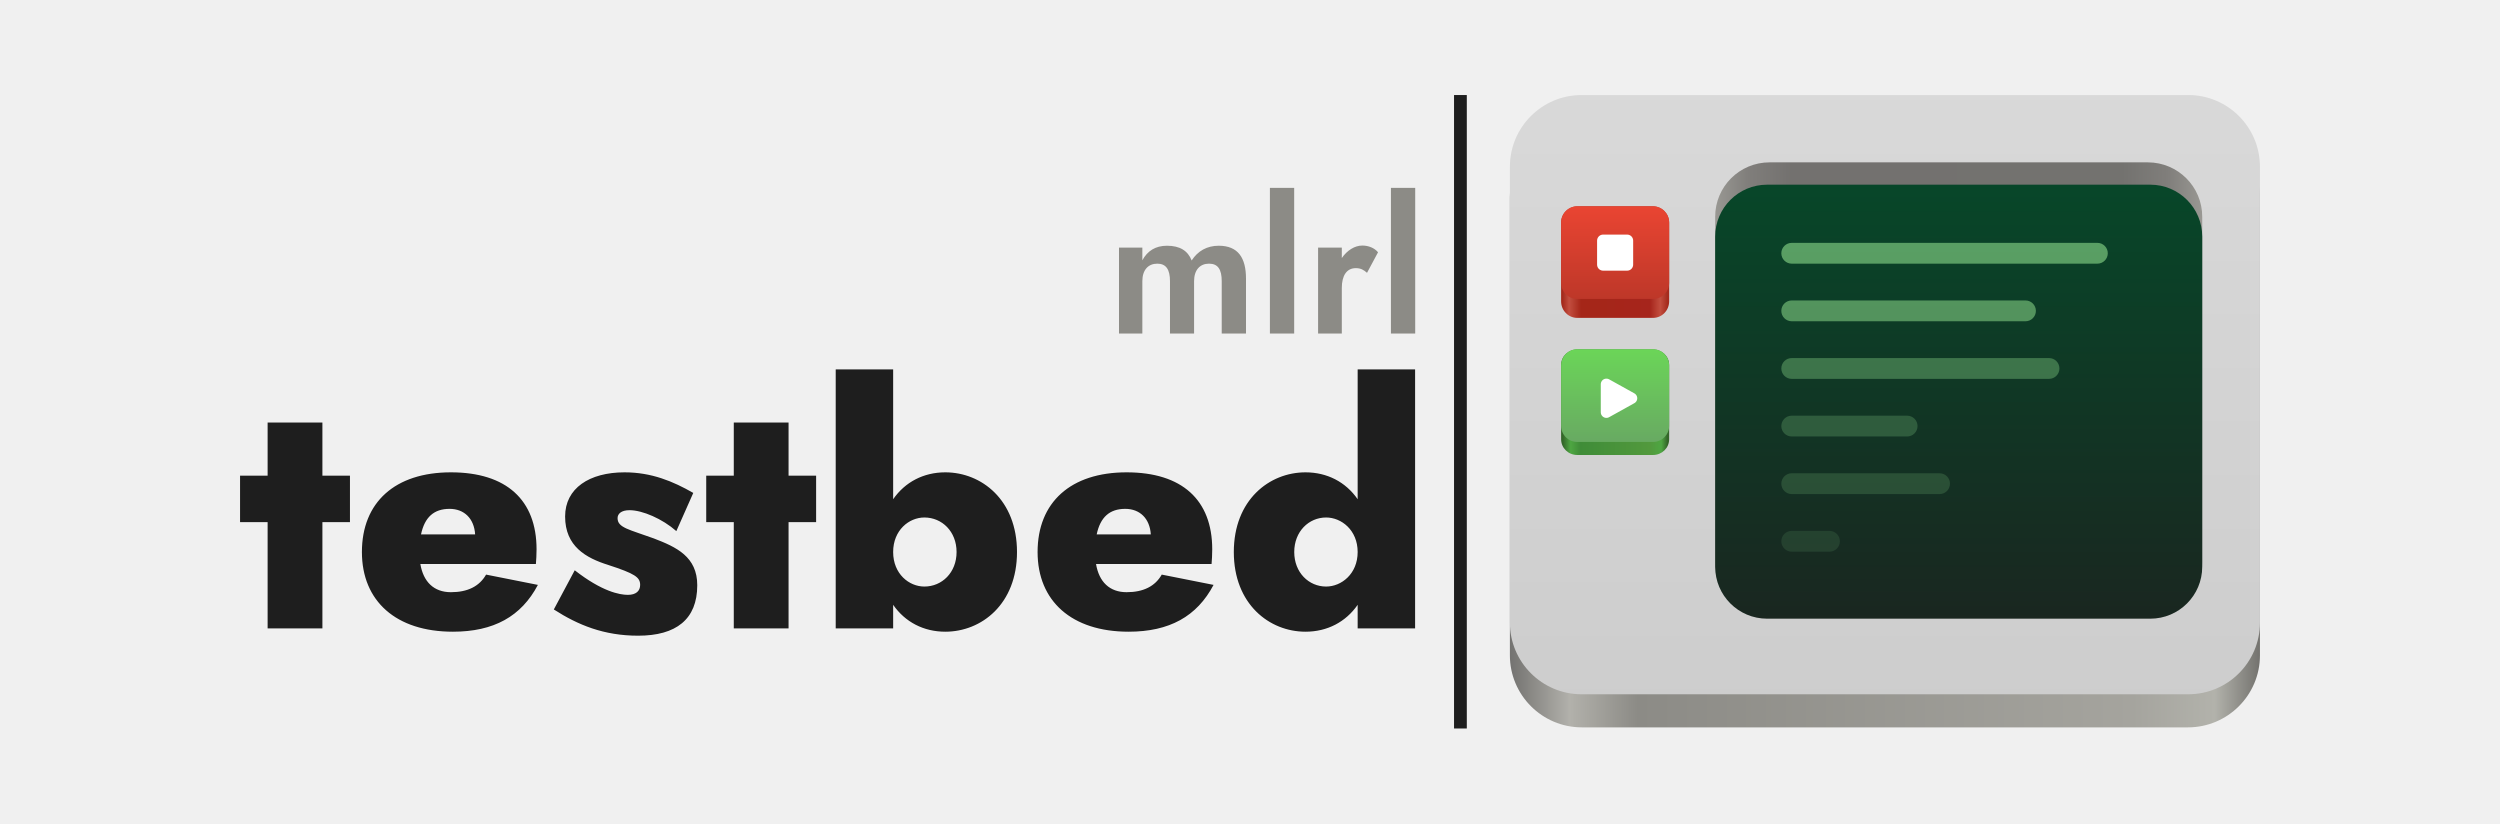
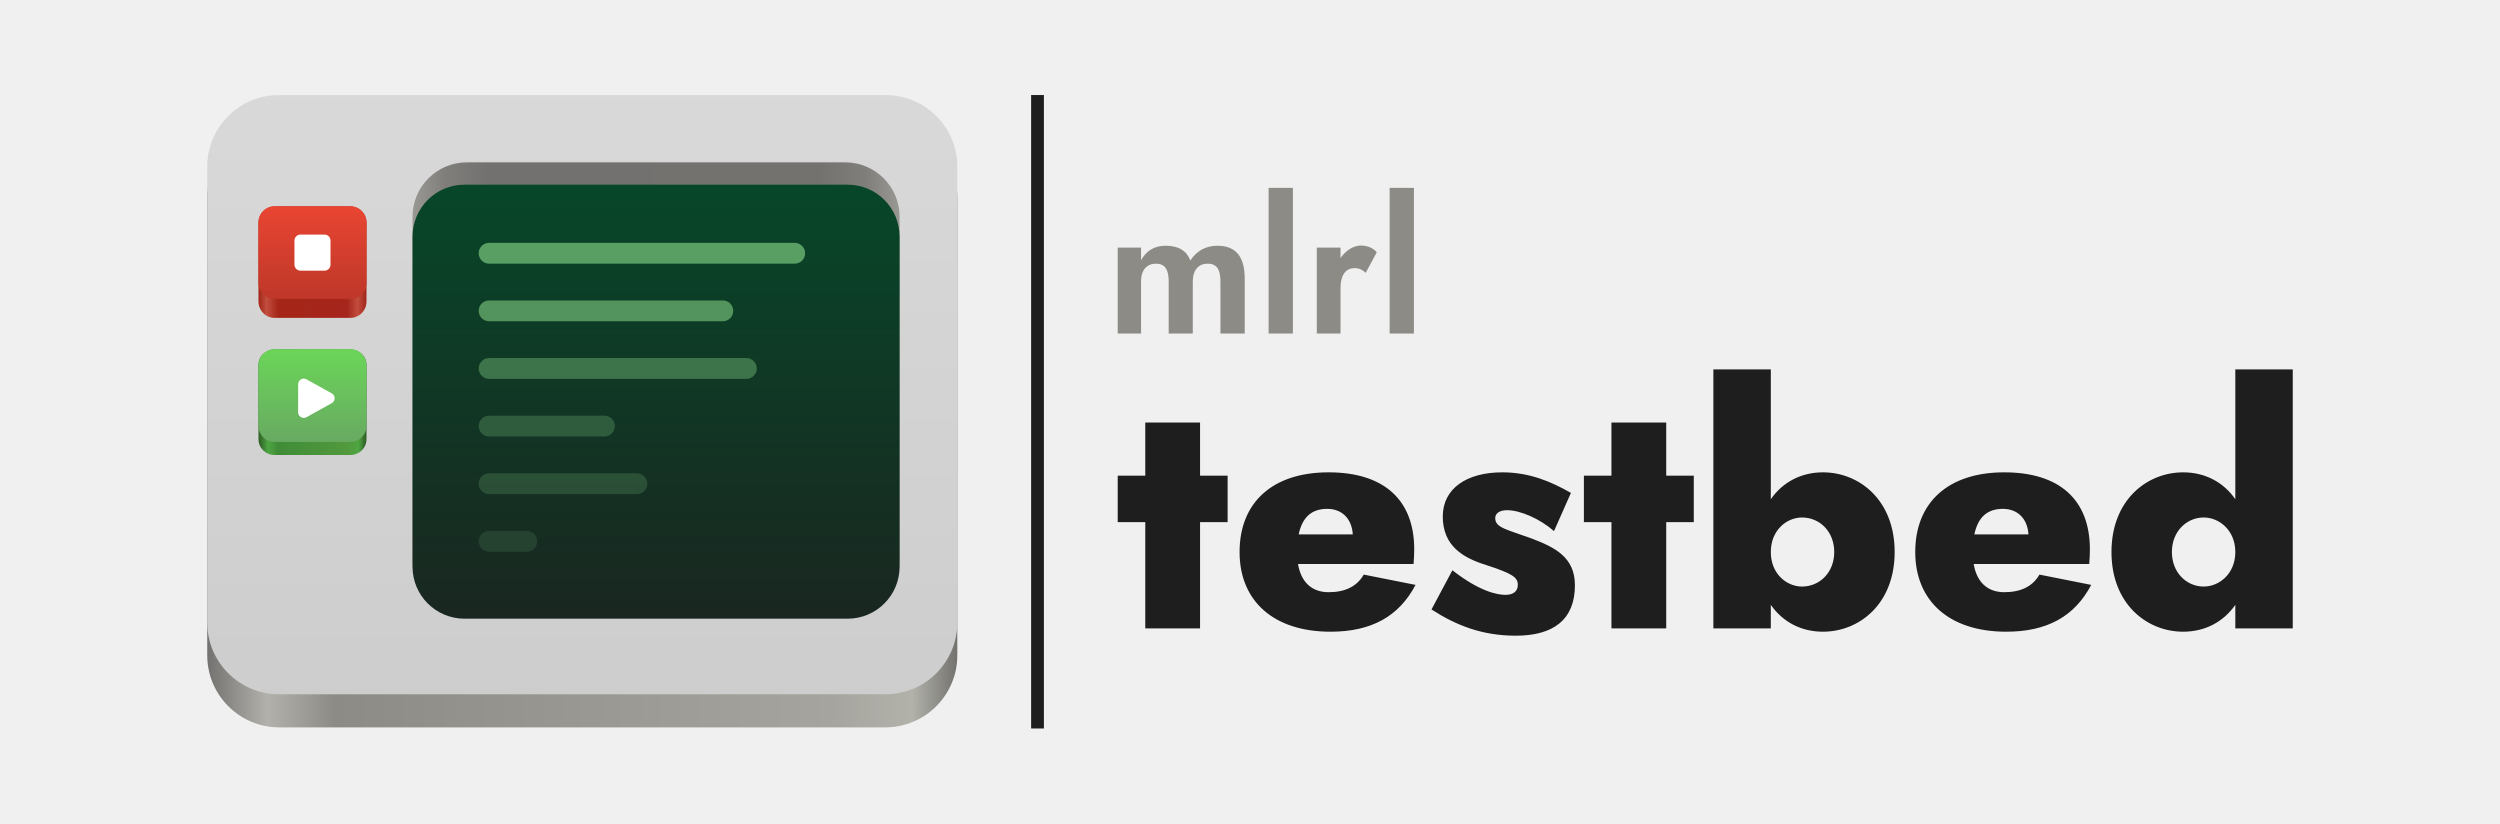
<svg xmlns="http://www.w3.org/2000/svg" xmlns:xlink="http://www.w3.org/1999/xlink" width="340mm" height="112mm" viewBox="0 0 340 112" version="1.1" id="svg1">
  <defs id="defs1">
    <linearGradient id="linearGradient22">
      <stop style="stop-color:#999893;stop-opacity:1;" offset="0" id="stop23" />
      <stop style="stop-color:#807e7b;stop-opacity:1;" offset="0.068" id="stop25" />
      <stop style="stop-color:#73716f;stop-opacity:1;" offset="0.156" id="stop26" />
      <stop style="stop-color:#73726f;stop-opacity:1;" offset="0.836" id="stop27" />
      <stop style="stop-color:#807e7b;stop-opacity:1;" offset="0.929" id="stop28" />
      <stop style="stop-color:#999893;stop-opacity:1;" offset="1" id="stop24" />
    </linearGradient>
    <linearGradient id="linearGradient17">
      <stop style="stop-color:#737270;stop-opacity:1;" offset="0" id="stop17" />
      <stop style="stop-color:#b2b1ab;stop-opacity:1;" offset="0.08" id="stop19" />
      <stop style="stop-color:#8c8b86;stop-opacity:1;" offset="0.17" id="stop20" />
      <stop style="stop-color:#a5a49e;stop-opacity:1;" offset="0.83" id="stop22" />
      <stop style="stop-color:#b2b2ab;stop-opacity:1;" offset="0.94" id="stop21" />
      <stop style="stop-color:#73726e;stop-opacity:1;" offset="1" id="stop18" />
    </linearGradient>
    <linearGradient id="linearGradient15">
      <stop style="stop-color:#cccccc;stop-opacity:1;" offset="0" id="stop15" />
      <stop style="stop-color:#dadada;stop-opacity:1;" offset="1" id="stop16" />
    </linearGradient>
    <linearGradient id="linearGradient12">
      <stop style="stop-color:#ed4633;stop-opacity:1;" offset="0" id="stop12" />
      <stop style="stop-color:#ba3628;stop-opacity:1;" offset="1" id="stop13" />
    </linearGradient>
    <linearGradient id="linearGradient10">
      <stop style="stop-color:#6bd957;stop-opacity:1;" offset="0" id="stop10" />
      <stop style="stop-color:#68a663;stop-opacity:1;" offset="1" id="stop11" />
    </linearGradient>
    <rect x="78.498" y="83.731" width="644.991" height="324.458" id="rect1" />
    <rect x="78.498" y="83.731" width="644.991" height="324.458" id="rect1-7" />
    <linearGradient id="linearGradient4386">
      <stop style="stop-color:#074729;stop-opacity:1;" offset="0" id="stop4384" />
      <stop style="stop-color:#1a2620;stop-opacity:1;" offset="1" id="stop4382" />
    </linearGradient>
    <linearGradient xlink:href="#linearGradient4386" id="linearGradient2" x1="222.515" y1="5.79" x2="222.515" y2="35.305" gradientUnits="userSpaceOnUse" spreadMethod="pad" gradientTransform="matrix(0.9005824,0,0,0.8311416,22.06003,3.075039)" />
-     <rect x="78.498" y="83.731" width="644.991" height="324.458" id="rect1-7-2" />
    <linearGradient xlink:href="#linearGradient16463" id="linearGradient19123" gradientUnits="userSpaceOnUse" gradientTransform="matrix(1,0,0,1.032471,-1.3125e-7,-48.05272)" x1="16.397" y1="273.613" x2="43.603" y2="273.613" />
    <linearGradient id="linearGradient16463">
      <stop style="stop-color:#a52b1d;stop-opacity:1;" offset="0" id="stop16451" />
      <stop style="stop-color:#c24e3f;stop-opacity:1;" offset="0.062" id="stop16453" />
      <stop style="stop-color:#a52618;stop-opacity:1;" offset="0.175" id="stop16455" />
      <stop style="stop-color:#a6251c;stop-opacity:1;" offset="0.831" id="stop16457" />
      <stop style="stop-color:#c24d3e;stop-opacity:1;" offset="0.929" id="stop16459" />
      <stop style="stop-color:#a52b1d;stop-opacity:1;" offset="1" id="stop16461" />
    </linearGradient>
    <linearGradient xlink:href="#linearGradient21724" id="linearGradient8269" gradientUnits="userSpaceOnUse" x1="50.447" y1="239.715" x2="77.553" y2="239.715" gradientTransform="matrix(0.2645833,0,0,0.2587297,183.1176,-5.78141)" />
    <linearGradient id="linearGradient21724">
      <stop style="stop-color:#336629;stop-opacity:1;" offset="0" id="stop21712" />
      <stop style="stop-color:#4ea642;stop-opacity:1;" offset="0.075" id="stop21714" />
      <stop style="stop-color:#3f8c38;stop-opacity:1;" offset="0.17" id="stop21716" />
      <stop style="stop-color:#52993d;stop-opacity:1;" offset="0.83" id="stop21718" />
      <stop style="stop-color:#4ea642;stop-opacity:1;" offset="0.941" id="stop21720" />
      <stop style="stop-color:#346629;stop-opacity:1;" offset="1" id="stop21722" />
    </linearGradient>
    <linearGradient xlink:href="#linearGradient10" id="linearGradient11" x1="200.051" y1="49.058" x2="200.051" y2="56.466" gradientUnits="userSpaceOnUse" />
    <linearGradient xlink:href="#linearGradient12" id="linearGradient13" x1="30" y1="206" x2="30" y2="234" gradientUnits="userSpaceOnUse" />
    <linearGradient xlink:href="#linearGradient15" id="linearGradient16" x1="218.426" y1="40.024" x2="218.426" y2="-0.484" gradientUnits="userSpaceOnUse" gradientTransform="matrix(1.010484,0,0,1.010484,-2.289924,-0.2072639)" />
    <linearGradient xlink:href="#linearGradient17" id="linearGradient18" x1="198.172" y1="21.085" x2="238.468" y2="21.085" gradientUnits="userSpaceOnUse" gradientTransform="matrix(1.015804,0,0,1.026076,-3.344157,-0.1323732)" />
    <linearGradient xlink:href="#linearGradient22" id="linearGradient24" x1="209.163" y1="19.483" x2="235.743" y2="19.483" gradientUnits="userSpaceOnUse" />
  </defs>
  <g id="layer1">
-     <g id="g28" transform="translate(23.95035,-17.47863)">
-       <g id="g16" transform="translate(0,1.372041)">
-         <path style="font-weight:600;font-size:96px;line-height:1.05;font-family:'Jost*';-inkscape-font-specification:'Jost* Semi-Bold';text-align:center;white-space:pre;fill:#8c8b86;stroke-width:4.63" d="m 390.145,128.993 c 0,-10.752 -4.128,-16.896 -14.016,-16.896 -6.048,0 -10.752,2.688 -13.92,7.584 -1.92,-4.992 -6.048,-7.584 -12.672,-7.584 -5.952,0 -10.08,2.688 -12.672,7.488 v -6.528 h -12 v 44.16 h 12 v -26.88 c 0,-5.856 3.072,-9.024 7.68,-9.024 4.512,0 6.528,2.976 6.528,9.024 v 26.88 h 12.384 v -26.88 c 0,-5.856 3.072,-9.024 7.68,-9.024 4.608,0 6.528,2.976 6.528,9.024 v 26.88 h 12.48 z m 12.288,-46.656 v 74.88 h 12.48 V 82.337 Z m 49.92,43.68 5.664,-10.56 c -1.824,-2.208 -4.896,-3.456 -8.064,-3.456 -3.936,0 -7.872,2.496 -10.56,6.432 v -5.376 h -12.192 v 44.16 h 12.192 v -23.424 c 0,-6.336 2.496,-10.176 7.2,-10.176 2.496,0 4.032,0.864 5.76,2.4 z m 12.288,-43.68 v 74.88 h 12.48 V 82.337 Z" id="text1" transform="matrix(0.2645833,0,0,0.2645833,42.27968,19.86746)" aria-label="mlrl" />
+     <g id="g5" transform="translate(-4.463555)">
+       <g id="g16" transform="translate(147.7757,-16.10659)">
+         <path style="font-weight:600;font-size:96px;line-height:1.05;font-family:'Jost*';-inkscape-font-specification:'Jost* Semi-Bold';text-align:center;white-space:pre;fill:#8c8b86;stroke-width:4.63" d="m 390.145,128.993 c 0,-10.752 -4.128,-16.896 -14.016,-16.896 -6.048,0 -10.752,2.688 -13.92,7.584 -1.92,-4.992 -6.048,-7.584 -12.672,-7.584 -5.952,0 -10.08,2.688 -12.672,7.488 v -6.528 h -12 v 44.16 h 12 v -26.88 c 0,-5.856 3.072,-9.024 7.68,-9.024 4.512,0 6.528,2.976 6.528,9.024 v 26.88 h 12.384 v -26.88 c 0,-5.856 3.072,-9.024 7.68,-9.024 4.608,0 6.528,2.976 6.528,9.024 v 26.88 h 12.48 z m 12.288,-46.656 v 74.88 h 12.48 V 82.337 Z m 49.92,43.68 5.664,-10.56 c -1.824,-2.208 -4.896,-3.456 -8.064,-3.456 -3.936,0 -7.872,2.496 -10.56,6.432 v -5.376 h -12.192 v 44.16 h 12.192 v -23.424 c 0,-6.336 2.496,-10.176 7.2,-10.176 2.496,0 4.032,0.864 5.76,2.4 z m 12.288,-43.68 v 74.88 h 12.48 V 82.337 Z" id="text1" transform="matrix(0.2645833,0,0,0.2645833,-77.25632,19.86746)" aria-label="mlrl" />
        <path style="font-weight:800;font-size:170.667px;line-height:1.05;font-family:'Jost*';-inkscape-font-specification:'Jost* Ultra-Bold';text-align:center;white-space:pre;fill:#1e1e1e;stroke-width:4.63" d="m 94.817,135.867 v 23.893 h 14.165 v 54.613 h 28.16 v -54.613 h 14.165 v -23.893 h -14.165 v -27.307 h -28.16 v 27.307 z m 109.397,80.213 c 20.992,0 35.157,-7.851 43.691,-24.064 l -26.624,-5.291 c -3.413,5.973 -9.387,9.045 -18.091,9.045 -8.704,0 -14.165,-5.291 -15.701,-14.507 h 59.392 c 0.171,-2.048 0.341,-4.779 0.341,-7.509 0,-25.429 -15.531,-39.595 -44.032,-39.595 -28.672,0 -45.739,15.36 -45.739,40.96 0,25.259 17.579,40.96 46.763,40.96 z m -1.707,-63.147 c 7.509,0 12.629,4.949 13.141,13.141 h -27.819 c 1.877,-8.875 6.656,-13.141 14.677,-13.141 z m 64.341,31.573 -10.752,20.139 c 12.459,8.021 25.771,13.483 43.349,13.483 19.456,0 30.379,-8.363 30.379,-25.941 0,-14.677 -10.752,-19.627 -22.357,-24.064 -12.629,-4.608 -18.603,-5.461 -18.603,-10.411 0,-2.219 1.877,-4.096 6.144,-4.096 6.656,0 16.896,4.437 24.064,10.752 l 8.704,-19.627 c -10.411,-5.973 -21.504,-10.581 -35.328,-10.581 -18.091,0 -30.549,8.192 -30.549,22.699 0,15.36 10.752,21.333 22.187,24.917 13.653,4.437 16.384,6.315 16.384,10.24 0,3.072 -2.048,5.12 -6.315,5.12 -4.267,0 -13.312,-1.707 -27.307,-12.629 z m 67.584,-48.64 v 23.893 h 14.165 v 54.613 h 28.16 v -54.613 h 14.165 v -23.893 h -14.165 v -27.307 h -28.16 v 27.307 z m 159.744,39.253 c 0,-26.795 -18.261,-40.96 -36.864,-40.96 -11.093,0 -20.651,4.949 -26.795,13.824 V 81.253 h -29.525 V 214.373 h 29.525 v -12.117 c 6.144,8.875 15.701,13.824 26.795,13.824 18.603,0 36.864,-14.165 36.864,-40.96 z m -31.061,0 c 0,10.581 -7.509,17.749 -16.555,17.749 -7.851,0 -16.043,-6.485 -16.043,-17.749 0,-11.264 8.192,-17.749 16.043,-17.749 9.045,0 16.555,7.168 16.555,17.749 z m 88.406,40.96 c 20.992,0 35.157,-7.851 43.691,-24.064 l -26.624,-5.291 c -3.413,5.973 -9.387,9.045 -18.091,9.045 -8.704,0 -14.165,-5.291 -15.701,-14.507 h 59.392 c 0.171,-2.048 0.341,-4.779 0.341,-7.509 0,-25.429 -15.531,-39.595 -44.032,-39.595 -28.672,0 -45.739,15.36 -45.739,40.96 0,25.259 17.579,40.96 46.763,40.96 z m -1.707,-63.147 c 7.509,0 12.629,4.949 13.141,13.141 h -27.819 c 1.877,-8.875 6.656,-13.141 14.677,-13.141 z m 55.808,22.187 c 0,26.795 18.261,40.96 36.864,40.96 11.093,0 20.651,-4.949 26.795,-13.824 v 12.117 h 29.525 V 81.253 h -29.525 v 66.731 c -6.144,-8.875 -15.701,-13.824 -26.795,-13.824 -18.603,0 -36.864,14.165 -36.864,40.96 z m 31.061,0 c 0,-10.581 7.509,-17.749 16.384,-17.749 7.851,0 16.213,6.485 16.213,17.749 0,11.264 -8.363,17.749 -16.213,17.749 -8.875,0 -16.384,-7.168 -16.384,-17.749 z" id="text1-5" transform="matrix(0.2645833,0,0,0.2645833,-16.38927,44.84767)" aria-label="testbed" />
      </g>
-       <text xml:space="preserve" style="font-style:normal;font-variant:normal;font-weight:800;font-stretch:normal;font-size:25.4px;line-height:1.05;font-family:'Jost*';-inkscape-font-specification:'Jost* Ultra-Bold';text-align:center;writing-mode:lr-tb;direction:ltr;text-anchor:middle;fill:#8f8d87;fill-opacity:1;stroke:none;stroke-width:1.225" x="187.084" y="25.112" id="text4">
-         <tspan id="tspan4" style="stroke-width:1.225" x="187.084" y="25.112" />
+       <text xml:space="preserve" style="font-style:normal;font-variant:normal;font-weight:800;font-stretch:normal;font-size:25.4px;line-height:1.05;font-family:'Jost*';-inkscape-font-specification:'Jost* Ultra-Bold';text-align:center;writing-mode:lr-tb;direction:ltr;text-anchor:middle;fill:#8f8d87;fill-opacity:1;stroke:none;stroke-width:1.225" x="211.035" y="7.633" id="text4">
+         <tspan id="tspan4" style="stroke-width:1.225" x="211.035" y="7.633" />
      </text>
-       <g id="g7">
-         <g id="g3" transform="matrix(2.492095,0,0,2.492095,-311.941,21.8832)">
-           <rect style="display:inline;fill:url(#linearGradient18);stroke:none;stroke-width:1.429;stroke-dasharray:none;stroke-opacity:1;filter:url(#filter3295)" id="rect3237-3" width="40.933" height="32.851" x="197.96" y="5.076" ry="3.932" />
-           <rect style="display:inline;fill:url(#linearGradient16);stroke:none;stroke-width:1.426;stroke-dasharray:none;stroke-opacity:1;filter:url(#filter3295)" id="rect3237" width="40.933" height="32.702" x="197.96" y="3.419" ry="3.914" />
-           <rect style="display:inline;fill:url(#linearGradient24);stroke:none;stroke-width:1;stroke-dasharray:none;stroke-opacity:1;filter:url(#filter3295)" id="rect3237-8" width="26.58" height="24.78" x="209.163" y="7.093" ry="2.966" />
-           <rect style="display:inline;fill:url(#linearGradient2);fill-opacity:1;stroke:none;stroke-width:0.978;stroke-dasharray:none;stroke-opacity:1;filter:url(#filter3295)" id="rect3237-8-8" width="26.58" height="23.685" x="209.163" y="8.311" ry="2.835" />
-         </g>
-         <rect style="fill:#a9fda0;fill-opacity:0.5;stroke:none;stroke-width:0.686" id="rect6" width="44.399" height="2.829" x="218.31" y="50.507" ry="1.414" />
-         <rect style="fill:#a9fda0;fill-opacity:0.45;stroke:none;stroke-width:0.606" id="rect6-2" width="34.62" height="2.829" x="218.31" y="58.341" ry="1.414" />
-         <rect style="fill:#a9fda0;fill-opacity:0.3;stroke:none;stroke-width:0.633" id="rect6-2-2" width="37.822" height="2.829" x="218.31" y="66.175" ry="1.414" />
-         <rect style="fill:#a9fda0;fill-opacity:0.2;stroke:none;stroke-width:0.443" id="rect6-2-2-3" width="18.524" height="2.829" x="218.31" y="74.01" ry="1.414" />
-         <rect style="fill:#a9fda0;fill-opacity:0.15;stroke:none;stroke-width:0.493" id="rect6-2-2-3-3" width="22.937" height="2.829" x="218.31" y="81.844" ry="1.414" />
-         <rect style="fill:#a9fda0;fill-opacity:0.1;stroke:none;stroke-width:0.291" id="rect6-2-2-3-3-8" width="7.966" height="2.829" x="218.31" y="89.678" ry="1.414" />
-       </g>
-       <g id="g19129" style="display:inline;enable-background:new" transform="matrix(0.5249084,0,0,0.5249084,162.7911,-47.33453)">
-         <g id="g9" transform="translate(32.70745,-31.07208)">
-           <rect style="font-variation-settings:'wght' 800;display:inline;fill:url(#linearGradient19123);fill-opacity:1;stroke-width:2.032;stroke-linecap:round;enable-background:new;stop-color:#000000" id="rect951-6" width="28" height="28.909" x="16" y="208" rx="4.172" ry="4.307" />
-           <rect style="font-variation-settings:'wght' 800;display:inline;fill:url(#linearGradient13);stroke-width:2;stroke-linecap:round;enable-background:new;stop-color:#000000" id="rect2515-2" width="28" height="24" x="16" y="208" rx="4.172" ry="4.172" />
+       <rect style="fill:#1e1e1e;fill-opacity:1;stroke:none;stroke-width:0.717" id="rect5-7" width="1.736" height="86.149" x="144.697" y="12.925" />
+       <g id="g1">
+         <g id="g4" transform="translate(-172.6959)">
+           <g id="g2">
+             <g id="g7" transform="translate(23.95035,-17.47863)">
+               <g id="g3" transform="matrix(2.492095,0,0,2.492095,-311.941,21.8832)">
+                 <rect style="display:inline;fill:url(#linearGradient18);stroke:none;stroke-width:1.429;stroke-dasharray:none;stroke-opacity:1;filter:url(#filter3295)" id="rect3237-3" width="40.933" height="32.851" x="197.96" y="5.076" ry="3.932" />
+                 <rect style="display:inline;fill:url(#linearGradient16);stroke:none;stroke-width:1.426;stroke-dasharray:none;stroke-opacity:1;filter:url(#filter3295)" id="rect3237" width="40.933" height="32.702" x="197.96" y="3.419" ry="3.914" />
+                 <rect style="display:inline;fill:url(#linearGradient24);stroke:none;stroke-width:1;stroke-dasharray:none;stroke-opacity:1;filter:url(#filter3295)" id="rect3237-8" width="26.58" height="24.78" x="209.163" y="7.093" ry="2.966" />
+                 <rect style="display:inline;fill:url(#linearGradient2);fill-opacity:1;stroke:none;stroke-width:0.978;stroke-dasharray:none;stroke-opacity:1;filter:url(#filter3295)" id="rect3237-8-8" width="26.58" height="23.685" x="209.163" y="8.311" ry="2.835" />
+               </g>
+               <rect style="fill:#a9fda0;fill-opacity:0.5;stroke:none;stroke-width:0.686" id="rect6" width="44.399" height="2.829" x="218.31" y="50.507" ry="1.414" />
+               <rect style="fill:#a9fda0;fill-opacity:0.45;stroke:none;stroke-width:0.606" id="rect6-2" width="34.62" height="2.829" x="218.31" y="58.341" ry="1.414" />
+               <rect style="fill:#a9fda0;fill-opacity:0.3;stroke:none;stroke-width:0.633" id="rect6-2-2" width="37.822" height="2.829" x="218.31" y="66.175" ry="1.414" />
+               <rect style="fill:#a9fda0;fill-opacity:0.2;stroke:none;stroke-width:0.443" id="rect6-2-2-3" width="18.524" height="2.829" x="218.31" y="74.01" ry="1.414" />
+               <rect style="fill:#a9fda0;fill-opacity:0.15;stroke:none;stroke-width:0.493" id="rect6-2-2-3-3" width="22.937" height="2.829" x="218.31" y="81.844" ry="1.414" />
+               <rect style="fill:#a9fda0;fill-opacity:0.1;stroke:none;stroke-width:0.291" id="rect6-2-2-3-3-8" width="7.966" height="2.829" x="218.31" y="89.678" ry="1.414" />
+             </g>
+             <g id="g19129" style="display:inline;enable-background:new" transform="matrix(0.5249084,0,0,0.5249084,186.7414,-64.81316)">
+               <g id="g9" transform="translate(32.70745,-31.07208)">
+                 <rect style="font-variation-settings:'wght' 800;display:inline;fill:url(#linearGradient19123);fill-opacity:1;stroke-width:2.032;stroke-linecap:round;enable-background:new;stop-color:#000000" id="rect951-6" width="28" height="28.909" x="16" y="208" rx="4.172" ry="4.307" />
+                 <rect style="font-variation-settings:'wght' 800;display:inline;fill:url(#linearGradient13);stroke-width:2;stroke-linecap:round;enable-background:new;stop-color:#000000" id="rect2515-2" width="28" height="24" x="16" y="208" rx="4.172" ry="4.172" />
+               </g>
+             </g>
+             <g id="g10" transform="translate(23.95035,-17.47863)">
+               <g id="g8" transform="matrix(1.983847,0,0,1.983847,-201.1636,-33.38769)">
+                 <rect style="font-variation-settings:'wght' 800;display:inline;vector-effect:none;fill:url(#linearGradient8269);fill-opacity:1;stroke-width:0.523;stroke-linecap:round;stroke-linejoin:miter;stroke-miterlimit:4;stroke-dasharray:none;stroke-dashoffset:0;stroke-opacity:1;-inkscape-stroke:none;enable-background:new;stop-color:#000000" id="rect697" width="7.408" height="7.244" x="196.347" y="49.587" rx="1.104" ry="1.079" />
+                 <rect style="font-variation-settings:'wght' 800;display:inline;fill:url(#linearGradient11);stroke-width:0.529;stroke-linecap:round;enable-background:new;stop-color:#000000" id="rect2447" width="7.408" height="6.35" x="196.347" y="49.587" rx="1.104" ry="1.104" />
+               </g>
+               <path style="display:inline;fill:#ffffff;fill-opacity:1;stroke:#ffffff;stroke-width:1.526;stroke-linecap:round;stroke-linejoin:round;stroke-dasharray:none;stroke-opacity:1;enable-background:new" d="m 197.953,71.642 -3.434,-1.908 v 3.816 z" id="path43439" />
+             </g>
+           </g>
+           <rect style="display:inline;fill:#ffffff;fill-opacity:1;stroke:#ffffff;stroke-width:1.635;stroke-linecap:round;stroke-linejoin:round;enable-background:new" id="rect42466" width="3.271" height="3.271" x="218.022" y="32.721" />
        </g>
      </g>
-       <rect style="fill:#1e1e1e;fill-opacity:1;stroke:none;stroke-width:0.717" id="rect5-7" width="1.736" height="86.149" x="173.799" y="30.404" />
-       <g id="g10">
-         <g id="g8" transform="matrix(1.983847,0,0,1.983847,-201.1636,-33.38769)">
-           <rect style="font-variation-settings:'wght' 800;display:inline;vector-effect:none;fill:url(#linearGradient8269);fill-opacity:1;stroke-width:0.523;stroke-linecap:round;stroke-linejoin:miter;stroke-miterlimit:4;stroke-dasharray:none;stroke-dashoffset:0;stroke-opacity:1;-inkscape-stroke:none;enable-background:new;stop-color:#000000" id="rect697" width="7.408" height="7.244" x="196.347" y="49.587" rx="1.104" ry="1.079" />
-           <rect style="font-variation-settings:'wght' 800;display:inline;fill:url(#linearGradient11);stroke-width:0.529;stroke-linecap:round;enable-background:new;stop-color:#000000" id="rect2447" width="7.408" height="6.35" x="196.347" y="49.587" rx="1.104" ry="1.104" />
-         </g>
-         <path style="display:inline;fill:#ffffff;fill-opacity:1;stroke:#ffffff;stroke-width:1.526;stroke-linecap:round;stroke-linejoin:round;stroke-dasharray:none;stroke-opacity:1;enable-background:new" d="m 197.953,71.642 -3.434,-1.908 v 3.816 z" id="path43439" />
-       </g>
-       <rect style="display:inline;fill:#ffffff;fill-opacity:1;stroke:#ffffff;stroke-width:1.635;stroke-linecap:round;stroke-linejoin:round;enable-background:new" id="rect42466" width="3.271" height="3.271" x="194.071" y="50.2" />
    </g>
  </g>
</svg>
